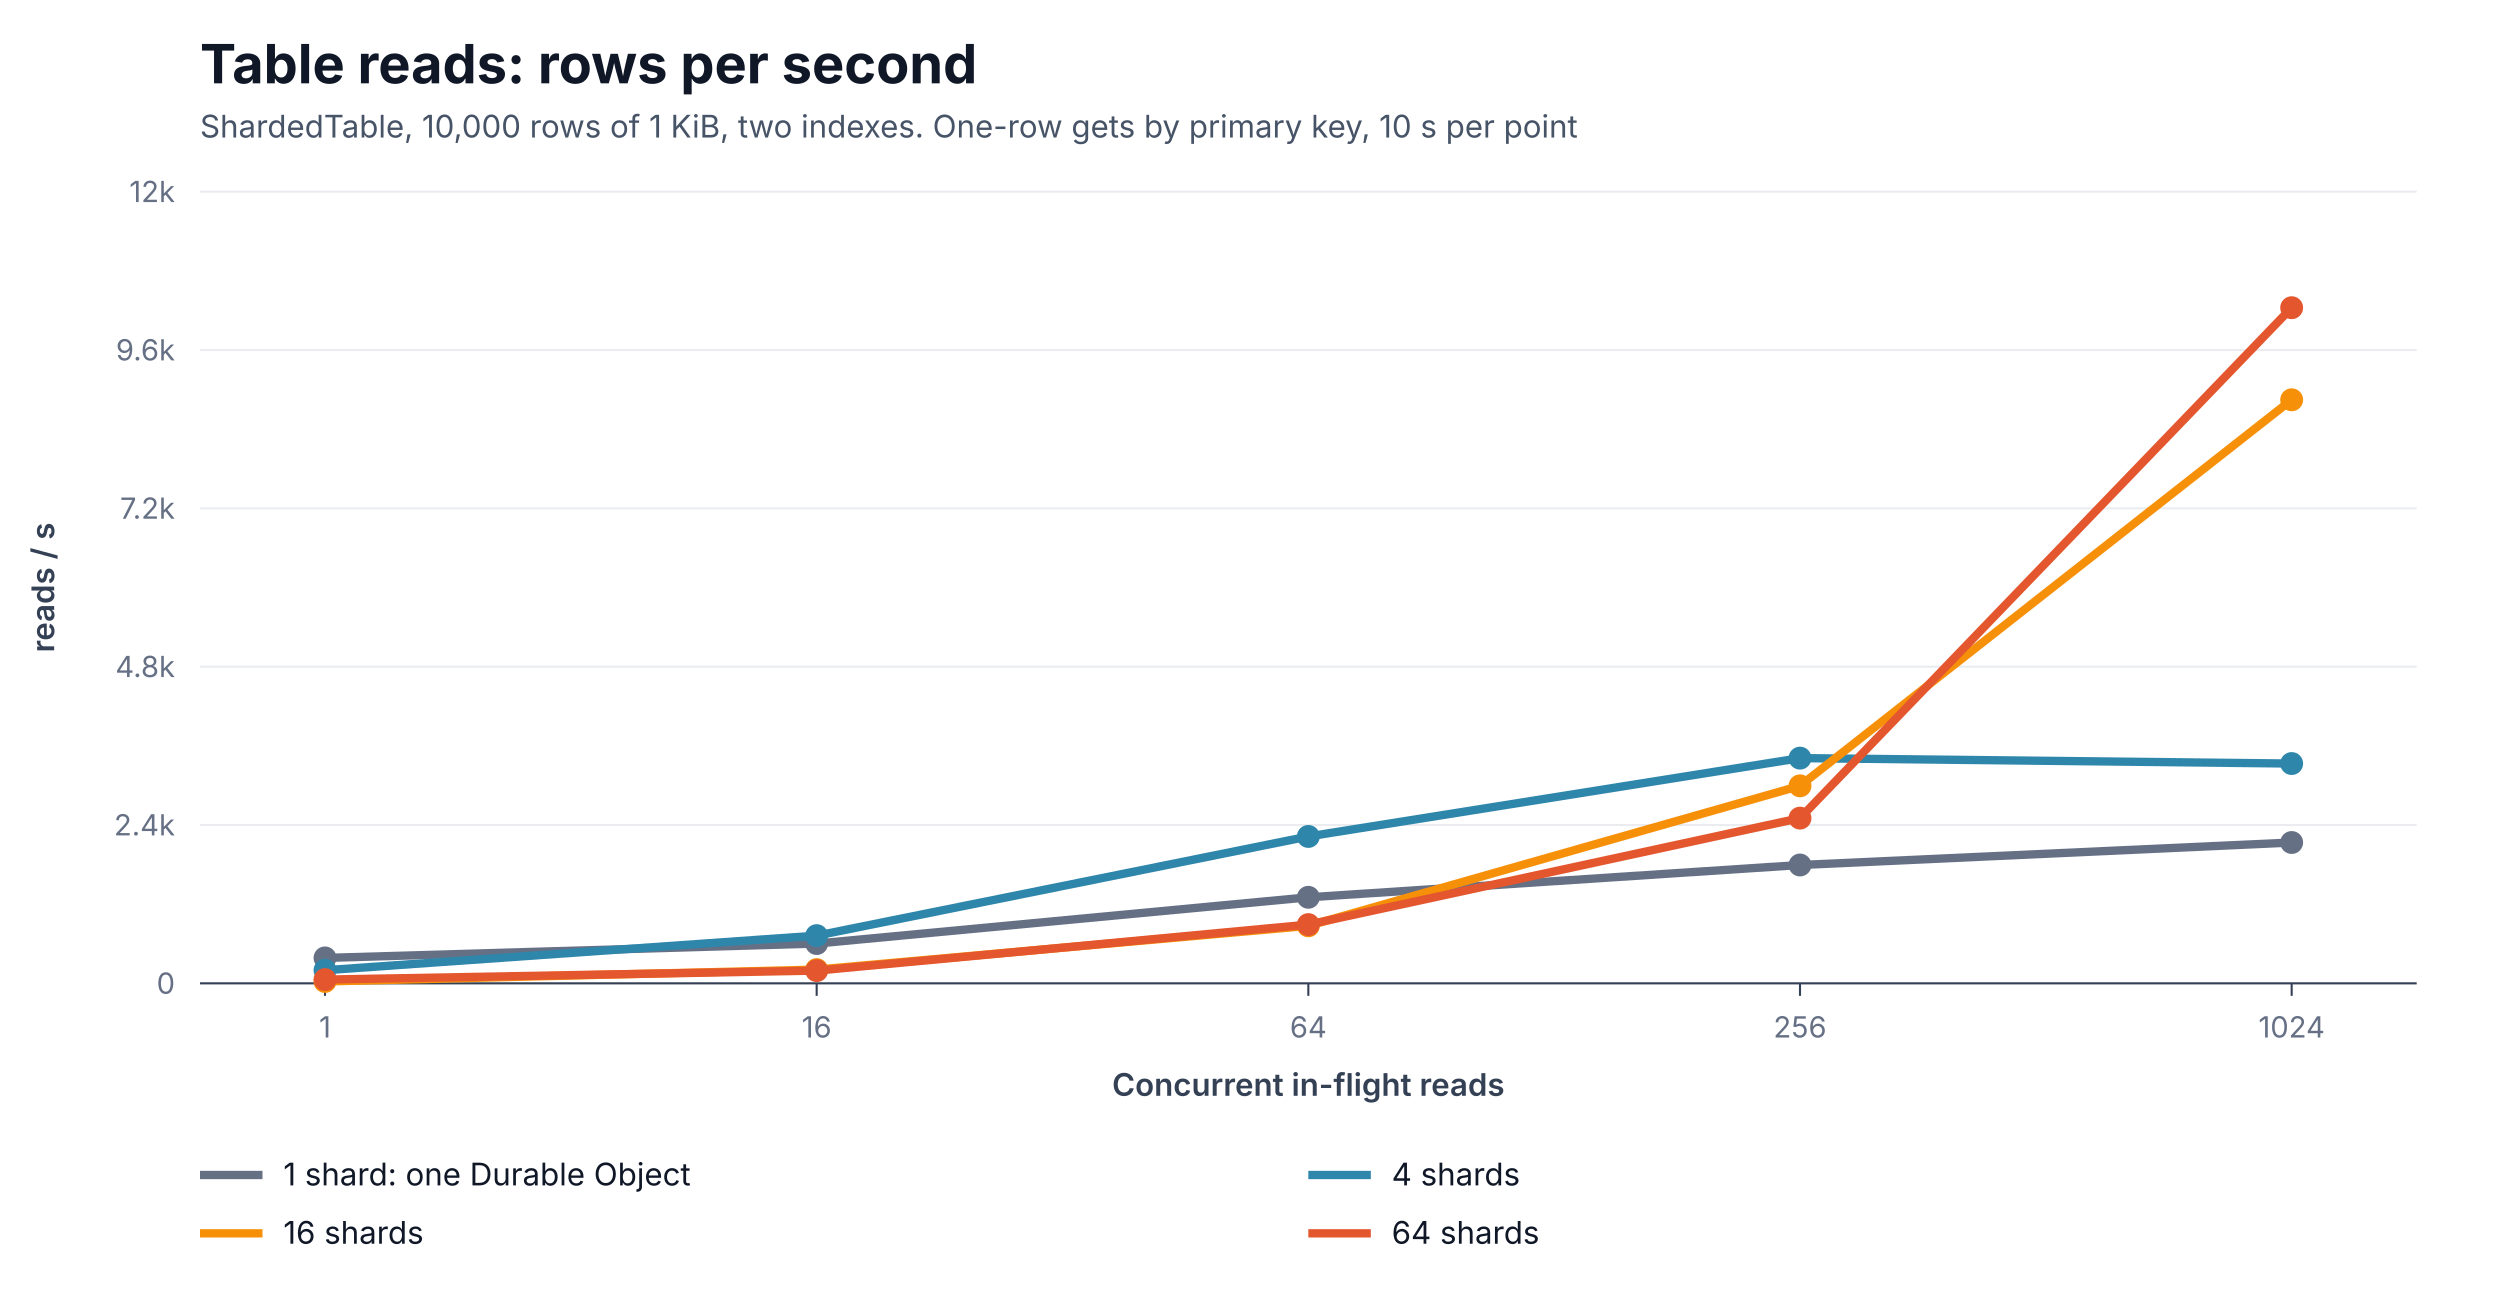
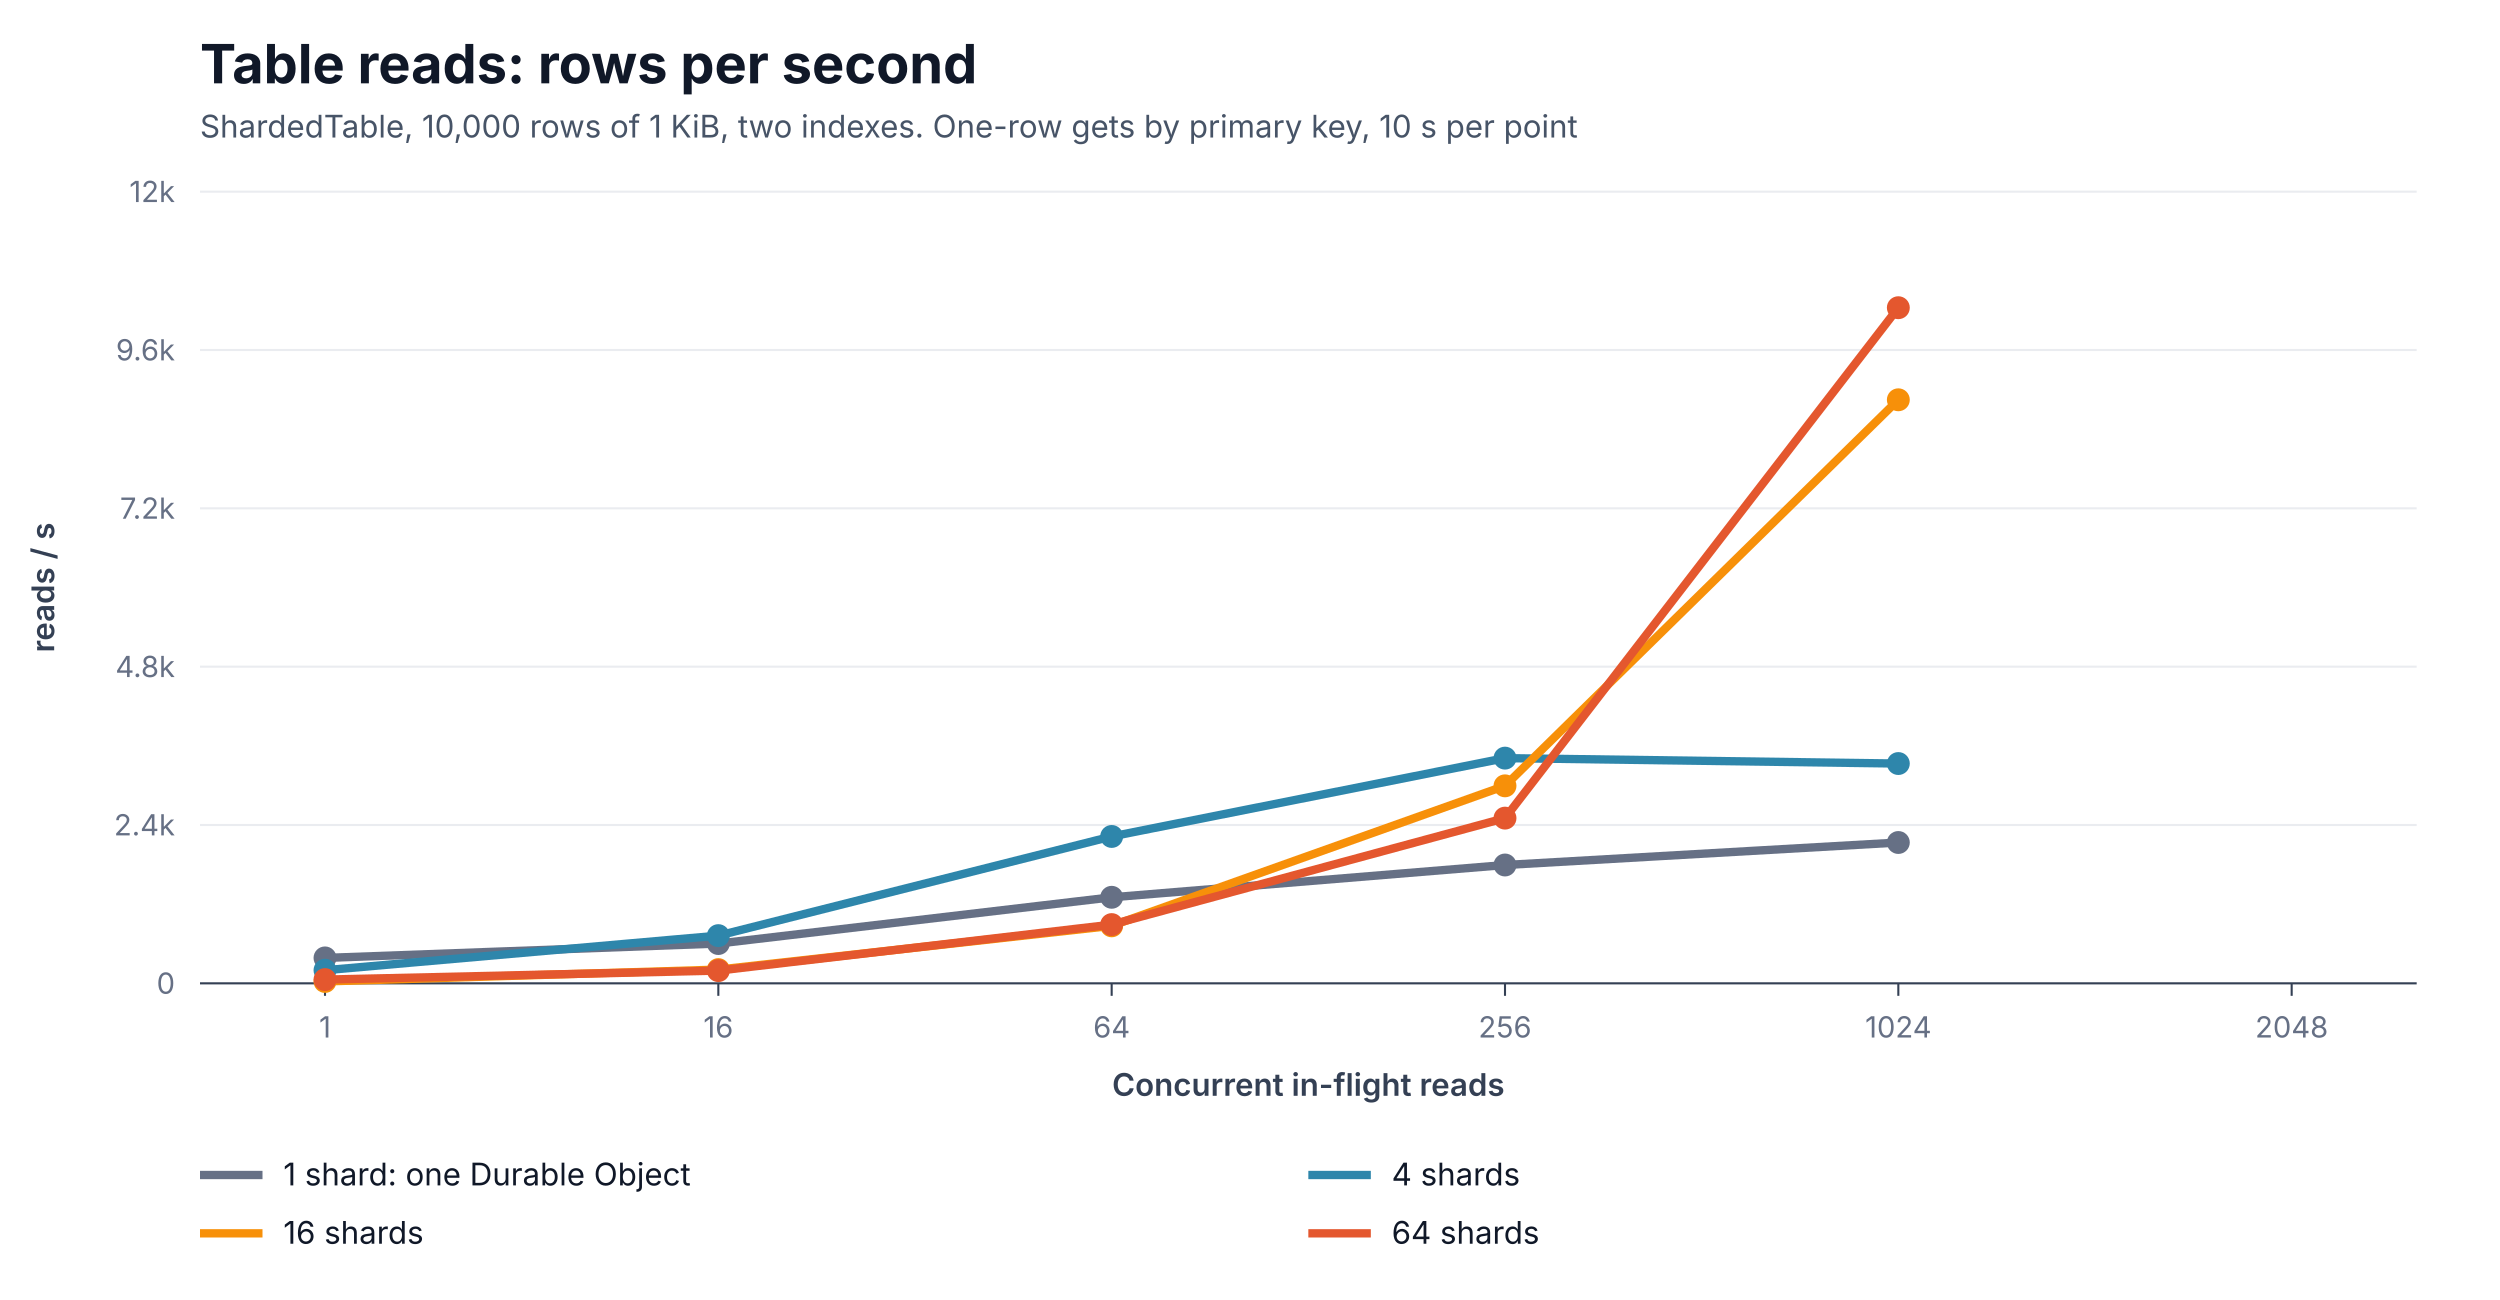
<svg xmlns="http://www.w3.org/2000/svg" width="1200" height="624" viewBox="0 0 1200 624">
  <style>text{font-family:Inter,ui-sans-serif,system-ui,-apple-system,sans-serif;fill:#101828}.title{font-size:26px;font-weight:700}.sub{font-size:15px;fill:#475467}.tick{font-size:14px;fill:#667085}.label{font-size:15px;font-weight:600;fill:#344054}.legend{font-size:15px}.grid{stroke:#eaecf0}.axisline{stroke:#344054}</style>
  <rect width="1200" height="624" fill="#fff" />
  <text x="96" y="40" class="title">Table reads: rows per second</text>
  <text x="96" y="66" class="sub">ShardedTable, 10,000 rows of 1 KiB, two indexes. One-row gets by primary key, 10 s per point</text>
  <line x1="96" x2="1160" y1="472" y2="472" class="grid" />
  <text x="84" y="477" text-anchor="end" class="tick">0</text>
  <line x1="96" x2="1160" y1="396" y2="396" class="grid" />
  <text x="84" y="401" text-anchor="end" class="tick">2.4k</text>
  <line x1="96" x2="1160" y1="320" y2="320" class="grid" />
  <text x="84" y="325" text-anchor="end" class="tick">4.8k</text>
  <line x1="96" x2="1160" y1="244" y2="244" class="grid" />
  <text x="84" y="249" text-anchor="end" class="tick">7.2k</text>
  <line x1="96" x2="1160" y1="168" y2="168" class="grid" />
  <text x="84" y="173" text-anchor="end" class="tick">9.6k</text>
  <line x1="96" x2="1160" y1="92" y2="92" class="grid" />
  <text x="84" y="97" text-anchor="end" class="tick">12k</text>
  <line x1="96" x2="1160" y1="472" y2="472" class="axisline" />
  <line x1="156" x2="156" y1="472" y2="478" class="axisline" />
  <text x="156" y="498" text-anchor="middle" class="tick">1</text>
-   <line x1="392" x2="392" y1="472" y2="478" class="axisline" />
-   <text x="392" y="498" text-anchor="middle" class="tick">16</text>
-   <line x1="628" x2="628" y1="472" y2="478" class="axisline" />
-   <text x="628" y="498" text-anchor="middle" class="tick">64</text>
-   <line x1="864" x2="864" y1="472" y2="478" class="axisline" />
-   <text x="864" y="498" text-anchor="middle" class="tick">256</text>
+   <line x1="344.8" x2="344.8" y1="472" y2="478" class="axisline" />
+   <text x="344.8" y="498" text-anchor="middle" class="tick">16</text>
+   <line x1="533.6" x2="533.6" y1="472" y2="478" class="axisline" />
+   <text x="533.6" y="498" text-anchor="middle" class="tick">64</text>
+   <line x1="722.4" x2="722.4" y1="472" y2="478" class="axisline" />
+   <text x="722.4" y="498" text-anchor="middle" class="tick">256</text>
+   <line x1="911.2" x2="911.2" y1="472" y2="478" class="axisline" />
+   <text x="911.2" y="498" text-anchor="middle" class="tick">1024</text>
  <line x1="1100" x2="1100" y1="472" y2="478" class="axisline" />
-   <text x="1100" y="498" text-anchor="middle" class="tick">1024</text>
-   <polyline points="156.0,459.8 392.0,452.9 628.0,430.7 864.0,415.2 1100.0,404.4" fill="none" stroke="#667085" stroke-width="4" stroke-linejoin="round" />
+   <text x="1100" y="498" text-anchor="middle" class="tick">2048</text>
+   <polyline points="156.0,459.8 344.8,452.9 533.6,430.7 722.4,415.2 911.2,404.4" fill="none" stroke="#667085" stroke-width="4" stroke-linejoin="round" />
  <circle cx="156.0" cy="459.8" r="5.5" fill="#667085" />
-   <circle cx="392.0" cy="452.9" r="5.5" fill="#667085" />
-   <circle cx="628.0" cy="430.7" r="5.5" fill="#667085" />
-   <circle cx="864.0" cy="415.2" r="5.5" fill="#667085" />
-   <circle cx="1100.0" cy="404.4" r="5.5" fill="#667085" />
-   <polyline points="156.0,465.7 392.0,449.1 628.0,401.5 864.0,363.9 1100.0,366.5" fill="none" stroke="#2e86ab" stroke-width="4" stroke-linejoin="round" />
+   <circle cx="344.8" cy="452.9" r="5.5" fill="#667085" />
+   <circle cx="533.6" cy="430.7" r="5.5" fill="#667085" />
+   <circle cx="722.4" cy="415.2" r="5.5" fill="#667085" />
+   <circle cx="911.2" cy="404.4" r="5.5" fill="#667085" />
+   <polyline points="156.0,465.7 344.8,449.1 533.6,401.5 722.4,363.9 911.2,366.5" fill="none" stroke="#2e86ab" stroke-width="4" stroke-linejoin="round" />
  <circle cx="156.0" cy="465.7" r="5.5" fill="#2e86ab" />
-   <circle cx="392.0" cy="449.1" r="5.5" fill="#2e86ab" />
-   <circle cx="628.0" cy="401.5" r="5.5" fill="#2e86ab" />
-   <circle cx="864.0" cy="363.9" r="5.5" fill="#2e86ab" />
-   <circle cx="1100.0" cy="366.5" r="5.5" fill="#2e86ab" />
-   <polyline points="156.0,471.1 392.0,465.4 628.0,444.4 864.0,377.2 1100.0,191.9" fill="none" stroke="#f79009" stroke-width="4" stroke-linejoin="round" />
+   <circle cx="344.8" cy="449.1" r="5.5" fill="#2e86ab" />
+   <circle cx="533.6" cy="401.5" r="5.5" fill="#2e86ab" />
+   <circle cx="722.4" cy="363.9" r="5.5" fill="#2e86ab" />
+   <circle cx="911.2" cy="366.5" r="5.5" fill="#2e86ab" />
+   <polyline points="156.0,471.1 344.8,465.4 533.6,444.4 722.4,377.2 911.2,191.9" fill="none" stroke="#f79009" stroke-width="4" stroke-linejoin="round" />
  <circle cx="156.0" cy="471.1" r="5.5" fill="#f79009" />
-   <circle cx="392.0" cy="465.4" r="5.5" fill="#f79009" />
-   <circle cx="628.0" cy="444.4" r="5.5" fill="#f79009" />
-   <circle cx="864.0" cy="377.2" r="5.5" fill="#f79009" />
-   <circle cx="1100.0" cy="191.9" r="5.5" fill="#f79009" />
-   <polyline points="156.0,470.2 392.0,465.9 628.0,443.8 864.0,392.7 1100.0,147.7" fill="none" stroke="#e4572e" stroke-width="4" stroke-linejoin="round" />
+   <circle cx="344.8" cy="465.4" r="5.5" fill="#f79009" />
+   <circle cx="533.6" cy="444.4" r="5.5" fill="#f79009" />
+   <circle cx="722.4" cy="377.2" r="5.5" fill="#f79009" />
+   <circle cx="911.2" cy="191.9" r="5.5" fill="#f79009" />
+   <polyline points="156.0,470.2 344.8,465.9 533.6,443.8 722.4,392.7 911.2,147.7" fill="none" stroke="#e4572e" stroke-width="4" stroke-linejoin="round" />
  <circle cx="156.0" cy="470.2" r="5.5" fill="#e4572e" />
-   <circle cx="392.0" cy="465.9" r="5.5" fill="#e4572e" />
-   <circle cx="628.0" cy="443.8" r="5.5" fill="#e4572e" />
-   <circle cx="864.0" cy="392.7" r="5.5" fill="#e4572e" />
-   <circle cx="1100.0" cy="147.7" r="5.5" fill="#e4572e" />
+   <circle cx="344.8" cy="465.9" r="5.5" fill="#e4572e" />
+   <circle cx="533.6" cy="443.8" r="5.5" fill="#e4572e" />
+   <circle cx="722.4" cy="392.7" r="5.5" fill="#e4572e" />
+   <circle cx="911.2" cy="147.7" r="5.5" fill="#e4572e" />
  <text x="628" y="526" text-anchor="middle" class="label">Concurrent in-flight reads</text>
  <text transform="translate(26,282) rotate(-90)" text-anchor="middle" class="label">reads / s</text>
  <g transform="translate(96,564)">
    <line x1="0" x2="30" y1="0" y2="0" stroke="#667085" stroke-width="4" />
    <text x="40" y="5" class="legend">1 shard: one Durable Object</text>
  </g>
  <g transform="translate(628,564)">
    <line x1="0" x2="30" y1="0" y2="0" stroke="#2e86ab" stroke-width="4" />
    <text x="40" y="5" class="legend">4 shards</text>
  </g>
  <g transform="translate(96,592)">
    <line x1="0" x2="30" y1="0" y2="0" stroke="#f79009" stroke-width="4" />
    <text x="40" y="5" class="legend">16 shards</text>
  </g>
  <g transform="translate(628,592)">
    <line x1="0" x2="30" y1="0" y2="0" stroke="#e4572e" stroke-width="4" />
    <text x="40" y="5" class="legend">64 shards</text>
  </g>
</svg>
